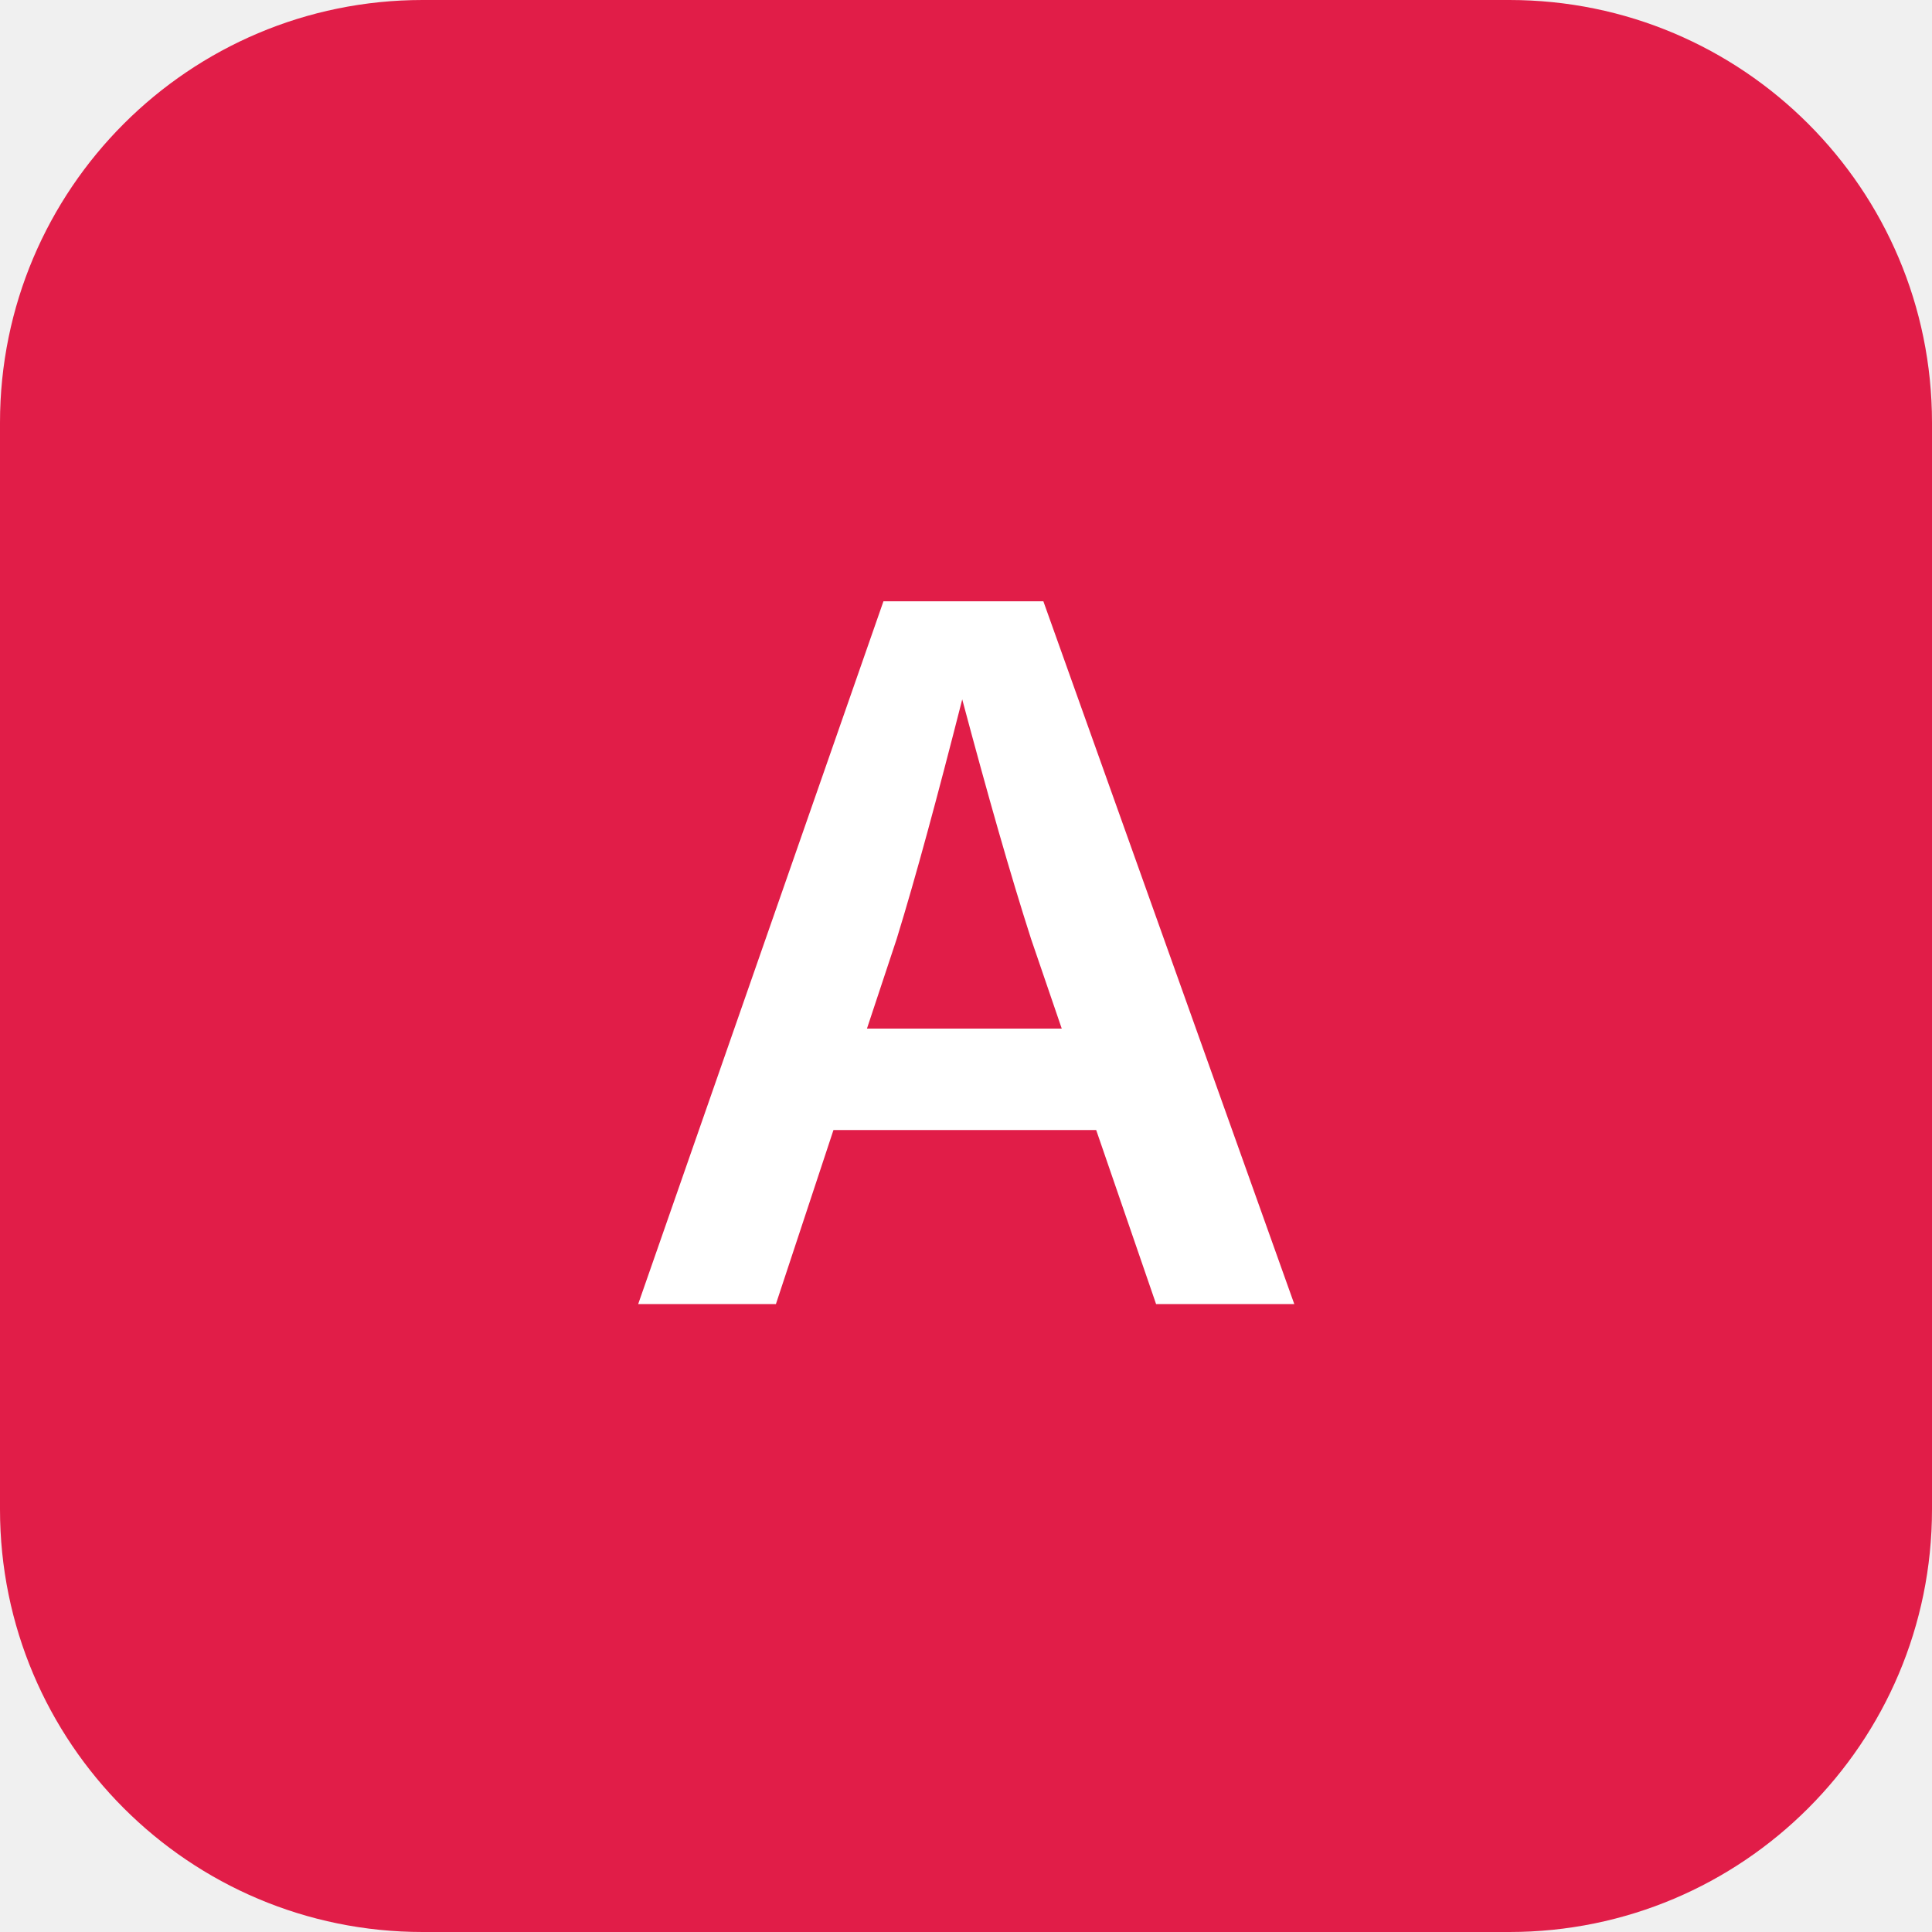
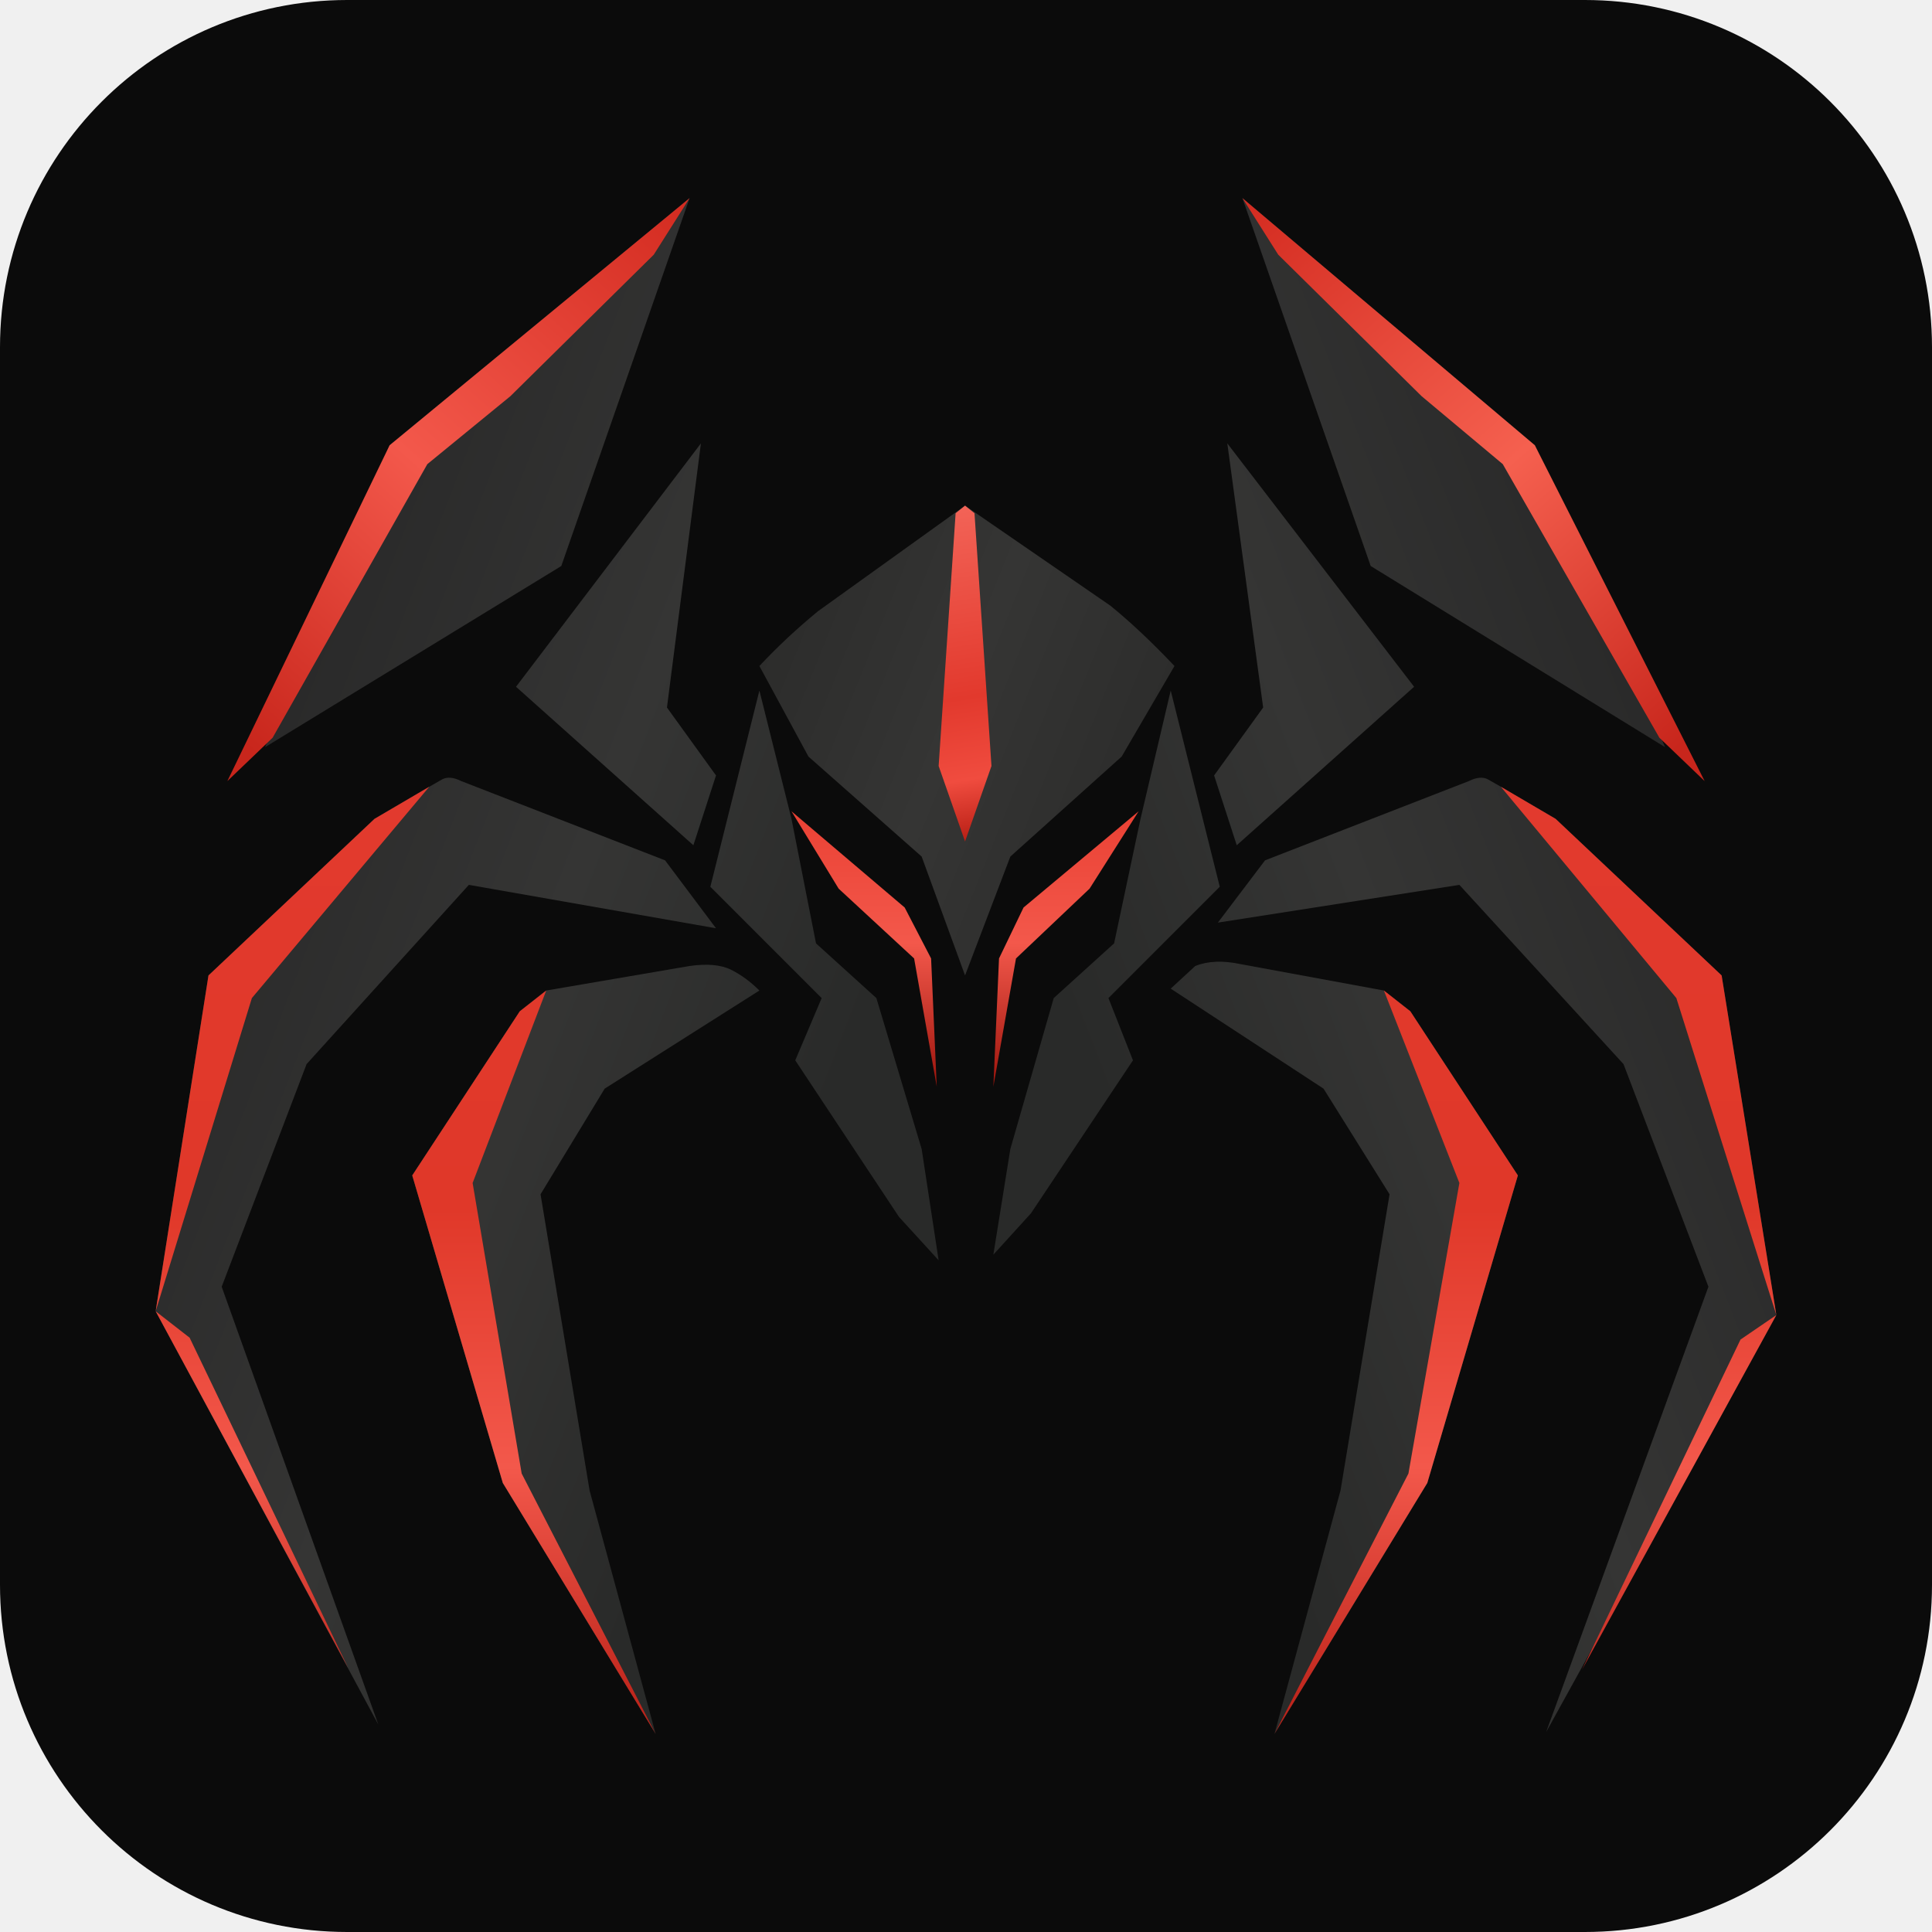
- <svg xmlns="http://www.w3.org/2000/svg" viewBox="0 0 64 64">
-   <rect width="64" height="64" rx="14" fill="#e11d48" />
-   <text x="32" y="32" dy="0.35em" text-anchor="middle" font-family="ui-sans-serif, system-ui, -apple-system, sans-serif" font-size="32" font-weight="600" fill="#ffffff">A</text>
+ <svg xmlns="http://www.w3.org/2000/svg" width="1024" height="1024" viewBox="0 0 1024 1024">
+   <defs>
+     <linearGradient id="graphite-left" x1="110" y1="290" x2="446" y2="420" gradientUnits="userSpaceOnUse">
+       <stop stop-color="#292929" />
+       <stop offset=".53" stop-color="#353534" />
+       <stop offset="1" stop-color="#292a29" />
+     </linearGradient>
+     <linearGradient id="graphite-right" x1="841" y1="290" x2="507" y2="420" gradientUnits="userSpaceOnUse">
+       <stop stop-color="#292929" />
+       <stop offset=".53" stop-color="#353534" />
+       <stop offset="1" stop-color="#292a29" />
+     </linearGradient>
+     <linearGradient id="crown-shading" x1="369" y1="282" x2="563" y2="360" gradientUnits="userSpaceOnUse">
+       <stop stop-color="#2c2c2b" />
+       <stop offset=".52" stop-color="#353534" />
+       <stop offset="1" stop-color="#2d2d2c" />
+     </linearGradient>
+     <linearGradient id="red-left" x1="82" y1="325" x2="327" y2="51" gradientUnits="userSpaceOnUse">
+       <stop stop-color="#c8261c" />
+       <stop offset=".47" stop-color="#f3584b" />
+       <stop offset="1" stop-color="#d42c21" />
+     </linearGradient>
+     <linearGradient id="red-right" x1="868" y1="325" x2="624" y2="51" gradientUnits="userSpaceOnUse">
+       <stop stop-color="#c8261c" />
+       <stop offset=".47" stop-color="#f5604f" />
+       <stop offset="1" stop-color="#d42c21" />
+     </linearGradient>
+     <linearGradient id="red-legs" x1="476" y1="354" x2="476" y2="860" gradientUnits="userSpaceOnUse">
+       <stop stop-color="#e23a2e" />
+       <stop offset=".45" stop-color="#e03829" />
+       <stop offset=".72" stop-color="#f3584b" />
+       <stop offset="1" stop-color="#b81f16" />
+     </linearGradient>
+     <linearGradient id="forehead-red" x1="462" y1="209" x2="490" y2="387" gradientUnits="userSpaceOnUse">
+       <stop stop-color="#f36458" />
+       <stop offset=".57" stop-color="#e2392d" />
+       <stop offset=".81" stop-color="#f04c3f" />
+       <stop offset="1" stop-color="#b51c12" />
+     </linearGradient>
+     <linearGradient id="eye-red" x1="476" y1="371" x2="476" y2="517" gradientUnits="userSpaceOnUse">
+       <stop stop-color="#ea4134" />
+       <stop offset=".48" stop-color="#f3584b" />
+       <stop offset="1" stop-color="#9c140c" />
+     </linearGradient>
+     <linearGradient id="letter-red" x1="476" y1="914" x2="476" y2="978" gradientUnits="userSpaceOnUse">
+       <stop stop-color="#dd3226" />
+       <stop offset=".48" stop-color="#f04c3f" />
+       <stop offset="1" stop-color="#c4231a" />
+     </linearGradient>
+   </defs>
+   <rect width="1024" height="1024" rx="184" fill="#0b0b0b" />
+   <g transform="translate(35.5 59)">
+     <g id="arachnid-emblem">
+       <g id="upper-left-blade">
+         <path d="M330 46 262 241 105 337 171 177Z" fill="url(#graphite-left)" />
+         <path d="m330 46-19 30-76 75-44 36-82 145-24 23 86-178Z" fill="url(#red-left)" />
+       </g>
+       <g id="upper-right-blade">
+         <path d="m623 46 68 195 156 96-69-160Z" fill="url(#graphite-right)" />
+         <path d="m623 46 19 30 76 75 43 36 83 145 24 23-90-178Z" fill="url(#red-right)" />
+       </g>
+       <g id="inner-raised-legs">
+         <path id="left-raised-leg" d="m336 176-18 140 26 36-12 37-94-84Z" fill="url(#graphite-left)" />
+         <path id="right-raised-leg" d="m615 176 19 140-26 36 12 37 94-84Z" fill="url(#graphite-right)" />
+       </g>
+       <g id="long-outer-left-leg">
+         <path d="m192 358 7-4q4-2 10 1l108 42 27 36-131-23-86 95-45 118 83 232L47 636l28-178 88-83Z" fill="url(#graphite-left)" />
+         <path d="m192 358-29 17-88 83-28 178 51-166Z" fill="url(#red-legs)" />
+         <path d="m47 636 18 14 84 175Z" fill="url(#red-legs)" />
+       </g>
+       <g id="long-outer-right-leg">
+         <path d="m760 358-7-4q-4-2-10 1l-108 42-25 33 128-20 87 95 45 118-86 236 122-221-29-180-88-83Z" fill="url(#graphite-right)" />
+         <path d="m760 358 29 17 88 83 29 180-53-168Z" fill="url(#red-legs)" />
+         <path d="m906 638-19 13-84 175Z" fill="url(#red-legs)" />
+       </g>
+       <g id="inner-descending-left-leg">
+         <path d="m254 466 76-13q14-2 22 2t15 11l-82 52-34 56 26 157 35 129-81-133-48-163 57-87Z" fill="url(#graphite-left)" />
+         <path d="m254 466-39 102 26 154 71 138-81-133-48-163 57-87Z" fill="url(#red-legs)" />
+       </g>
+       <g id="inner-descending-right-leg">
+         <path d="m698 466-76-14q-14-3-24 1l-13 12 81 53 35 56-26 157-35 129 81-133 48-163-57-87Z" fill="url(#graphite-right)" />
+         <path d="m698 466 40 102-27 154-71 138 81-133 48-163-57-87Z" fill="url(#red-legs)" />
+       </g>
+       <g id="head-and-mandibles">
+         <path id="shield-shaped-head" d="m476 209-78 56q-17 14-31 29l26 48 60 53 23 63 24-63 59-53 28-48q-18-19-34-32Z" fill="url(#crown-shading)" />
+         <path id="central-red-crest" d="m476 209-5 4-9 134 14 40 14-40-9-134Z" fill="url(#forehead-red)" />
+         <path id="left-cheek-and-fang" d="m367 307-26 104 59 59-14 33 55 83 21 23-9-59-24-80-32-29-13-66Z" fill="url(#graphite-left)" />
+         <path id="right-cheek-and-fang" d="m585 307 26 104-59 59 13 33-54 81-20 22 9-56 23-80 32-29 14-66Z" fill="url(#graphite-right)" />
+         <path id="left-angular-eye" d="m384 371 60 51 14 27 3 68-12-68-40-37Z" fill="url(#eye-red)" />
+         <path id="right-angular-eye" d="m568 371-61 51-13 27-3 68 12-68 39-37Z" fill="url(#eye-red)" />
+       </g>
+     </g>
+   </g>
</svg>
